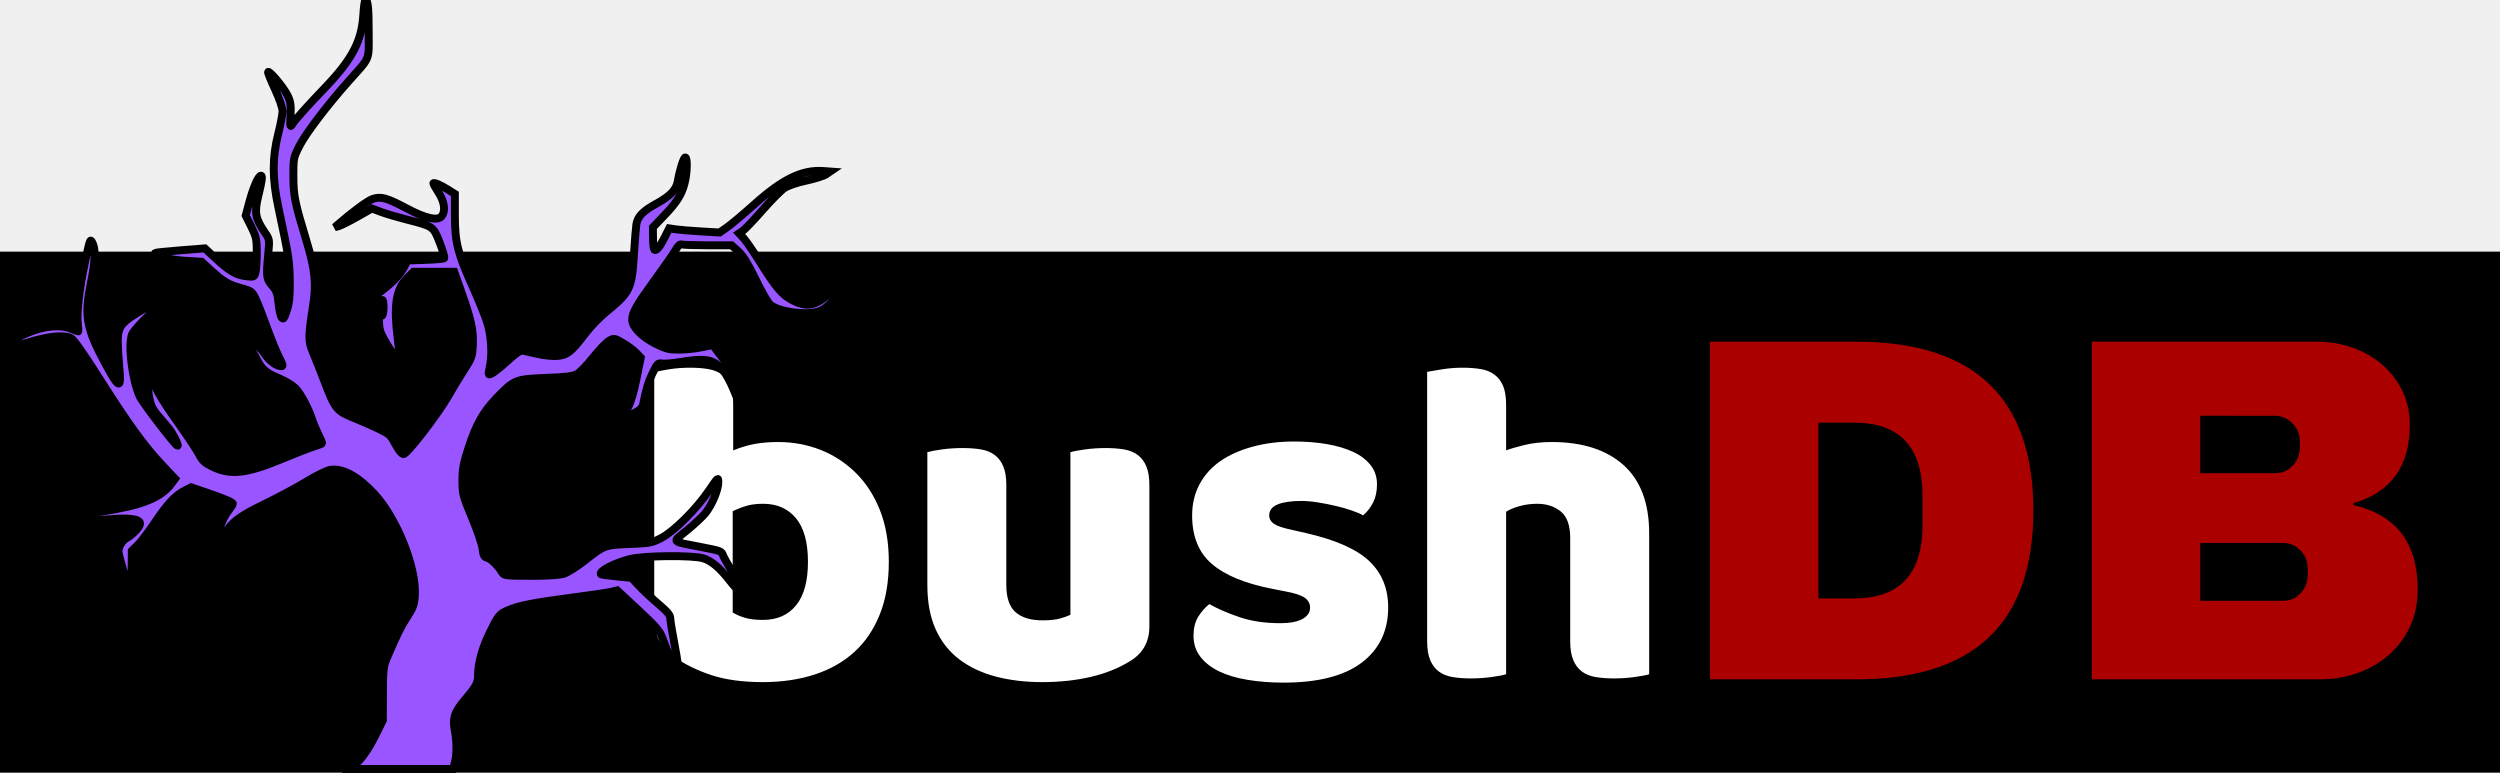
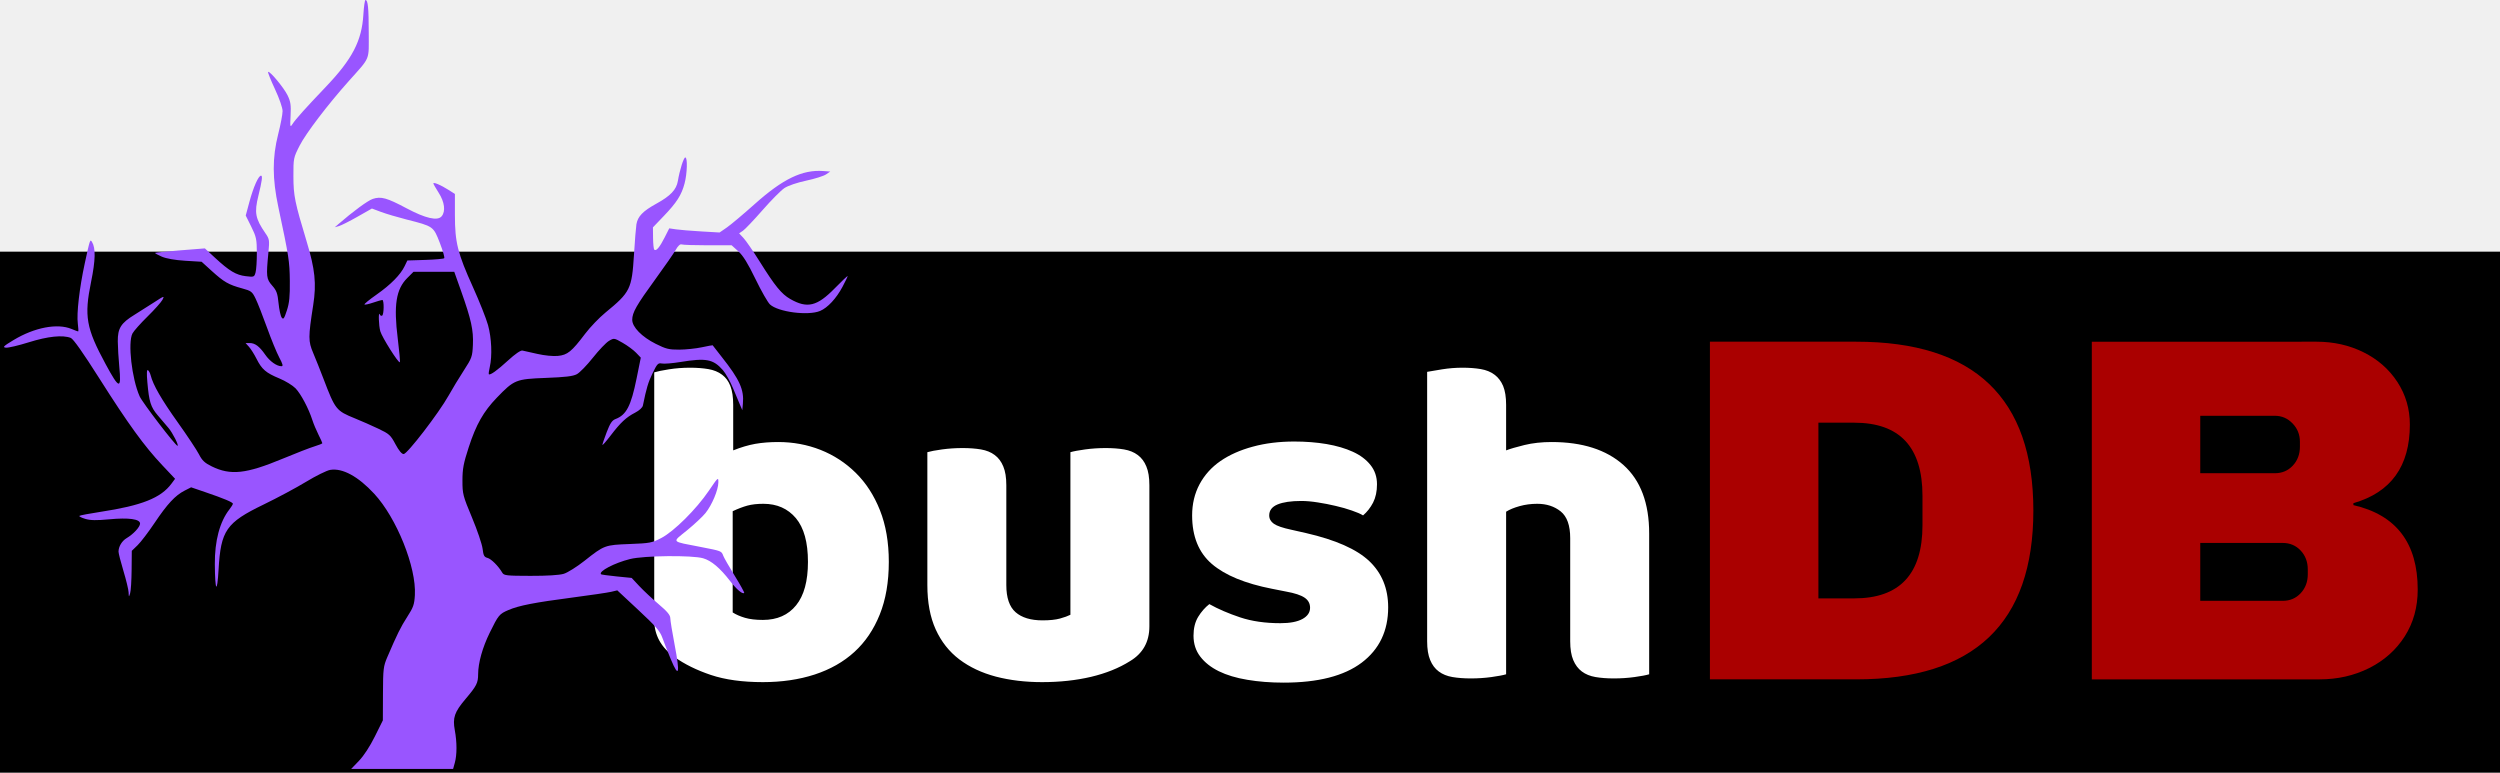
- <svg xmlns="http://www.w3.org/2000/svg" width="360" height="111.26" version="1.1" viewBox="0 0 360 111.26">
-   <defs>
+ <svg xmlns="http://www.w3.org/2000/svg" width="360" height="111.264" version="1.1" viewBox="0 0 360 111.264" id="svg23">
+   <defs id="defs7">
    <filter id="editing-jagged" x="0" y="0" width="1" height="1">
-       <feTurbulence baseFrequency="0" result="turb" seed="1" />
-       <feDisplacementMap in="SourceGraphic" in2="turb" />
+       <feTurbulence baseFrequency="0" result="turb" seed="1" id="feTurbulence2" />
+       <feDisplacementMap in="SourceGraphic" in2="turb" id="feDisplacementMap4" scale="0" xChannelSelector="A" yChannelSelector="A" />
    </filter>
  </defs>
-   <g transform="translate(0 -.5682)">
-     <rect x="6.0093e-10" y="36.805" width="360" height="75.025" rx="0" ry="0" stroke-width=".79" />
-     <g transform="matrix(1.6701 0 0 1.6701 -55.085 5.2161)">
-       <path d="m193.03 26.678q15.274 0 15.274 14.557t-15.274 14.557h-12.614v-29.114zm-3.26 6.983v15.149h3.088q5.886 0 5.886-6.305v-2.539q0-6.305-5.886-6.305zm42.955-6.983q2.202 0 4.04 0.909 1.842 0.909 2.923 2.559 1.078 1.65 1.078 3.683 0 5.372-4.867 6.771v0.169q5.545 1.27 5.545 7.281 0 2.284-1.121 4.04-1.125 1.756-3.068 2.731-1.948 0.972-4.275 0.972h-19.636v-29.114zm-10.031 6.387v4.953h6.434q0.933 0 1.544-0.654 0.615-0.658 0.615-1.63v-0.423q0-0.933-0.635-1.587-0.635-0.658-1.524-0.658zm0 10.964v4.992h7.112q0.929 0 1.544-0.654 0.615-0.658 0.615-1.63v-0.423q0-0.976-0.615-1.63-0.615-0.654-1.544-0.654z" fill="#a00" stroke-width=".392" />
-       <g transform="matrix(.62581 0 0 .62581 -24.167 -5.1202)" fill="#fff" filter="url(#editing-jagged)">
-         <g transform="translate(178,96.695)" fill="#fff">
-           <path d="m3.46-7.55v-34.11q0.64-0.2 2.04-0.42 1.41-0.22 2.88-0.22 1.41 0 2.53 0.19t1.89 0.77q0.77 0.57 1.15 1.56 0.39 1 0.39 2.6v6.27q1.6-0.64 3.04-0.9 1.44-0.25 3.16-0.25 3.08 0 5.83 1.08 2.75 1.09 4.86 3.17t3.33 5.15q1.22 3.08 1.22 7.11 0 4.16-1.25 7.26-1.25 3.11-3.49 5.15-2.24 2.05-5.47 3.11-3.23 1.05-7.14 1.05-4.22 0-7.17-0.99-2.94-0.99-4.99-2.46-2.81-1.99-2.81-5.12zm14.97 0q2.95 0 4.58-2.02 1.63-2.01 1.63-5.98 0-4.03-1.66-6.02-1.67-1.98-4.48-1.98-1.28 0-2.21 0.25-0.93 0.26-2.02 0.77v13.95q0.71 0.45 1.7 0.74t2.46 0.29zm22.66-4.8v-18.31q0.64-0.19 2.01-0.38 1.38-0.19 2.85-0.19 1.41 0 2.53 0.19t1.89 0.77q0.77 0.57 1.18 1.57 0.42 0.99 0.42 2.59v13.76q0 2.62 1.28 3.74t3.71 1.12q1.47 0 2.4-0.25 0.93-0.26 1.44-0.52v-22.4q0.64-0.19 2.02-0.38 1.37-0.19 2.84-0.19 1.41 0 2.53 0.19t1.89 0.77q0.77 0.57 1.18 1.57 0.42 0.99 0.42 2.59v19.45q0 3.2-2.69 4.8-2.24 1.41-5.34 2.15-3.11 0.73-6.75 0.73-3.46 0-6.37-0.76-2.91-0.77-5.03-2.37-2.11-1.6-3.26-4.13t-1.15-6.11zm63.49 3.07q0 4.86-3.65 7.62-3.65 2.75-10.75 2.75-2.69 0-5-0.39-2.3-0.38-3.93-1.18t-2.56-2.02q-0.93-1.21-0.93-2.88 0-1.53 0.64-2.59 0.64-1.05 1.54-1.76 1.85 1.03 4.25 1.83t5.54 0.8q1.98 0 3.04-0.58 1.05-0.58 1.05-1.54 0-0.89-0.76-1.4-0.77-0.52-2.56-0.84l-1.92-0.38q-5.57-1.09-8.29-3.42-2.72-2.34-2.72-6.69 0-2.37 1.02-4.29 1.03-1.92 2.88-3.2 1.86-1.28 4.45-1.98 2.59-0.71 5.73-0.71 2.37 0 4.45 0.35 2.08 0.36 3.61 1.06 1.54 0.7 2.43 1.82 0.9 1.12 0.9 2.66 0 1.47-0.54 2.53-0.55 1.05-1.38 1.76-0.51-0.32-1.54-0.67-1.02-0.36-2.24-0.64-1.21-0.29-2.46-0.48-1.25-0.2-2.27-0.2-2.11 0-3.27 0.48-1.15 0.48-1.15 1.51 0 0.7 0.64 1.15t2.43 0.83l1.99 0.45q6.14 1.41 8.73 3.87 2.6 2.47 2.6 6.37zm35.96-10.18v19.4q-0.64 0.19-2.01 0.38-1.38 0.19-2.85 0.19-1.41 0-2.53-0.19t-1.89-0.77q-0.76-0.57-1.18-1.57-0.42-0.99-0.42-2.59v-14.21q0-2.62-1.31-3.68-1.31-1.05-3.23-1.05-1.28 0-2.43 0.32t-1.86 0.77v22.4q-0.64 0.19-2.01 0.38-1.38 0.19-2.85 0.19-1.41 0-2.53-0.19t-1.89-0.77q-0.77-0.57-1.18-1.57-0.42-0.99-0.42-2.59v-37.12q0.71-0.13 2.08-0.35 1.38-0.22 2.79-0.22 1.4 0 2.52 0.19t1.89 0.77q0.77 0.57 1.19 1.56 0.41 1 0.41 2.6v6.27q0.83-0.32 2.53-0.74 1.7-0.41 3.74-0.41 6.34 0 9.89 3.16 3.55 3.17 3.55 9.44z" fill="#fff" />
+   <g id="g236">
+     <rect x="6.0092997e-10" y="36.239" width="360" height="75.025" rx="0" ry="6.944" stroke-width="0.79" id="rect9" />
+     <g transform="matrix(1.6701,0,0,1.6701,-55.085,4.6495)" id="g19">
+       <path d="m 193.03,26.678 q 15.274,0 15.274,14.557 0,14.557 -15.274,14.557 H 180.416 V 26.678 Z m -3.26,6.983 v 15.149 h 3.088 q 5.886,0 5.886,-6.305 v -2.539 q 0,-6.305 -5.886,-6.305 z m 42.955,-6.983 q 2.202,0 4.04,0.909 1.842,0.909 2.923,2.559 1.078,1.65 1.078,3.683 0,5.372 -4.867,6.771 v 0.169 q 5.545,1.27 5.545,7.281 0,2.284 -1.121,4.04 -1.125,1.756 -3.068,2.731 -1.948,0.972 -4.275,0.972 h -19.636 v -29.114 z m -10.031,6.387 v 4.953 h 6.434 q 0.933,0 1.544,-0.654 0.615,-0.658 0.615,-1.63 v -0.423 q 0,-0.933 -0.635,-1.587 -0.635,-0.658 -1.524,-0.658 z m 0,10.964 v 4.992 h 7.112 q 0.929,0 1.544,-0.654 0.615,-0.658 0.615,-1.63 v -0.423 q 0,-0.976 -0.615,-1.63 -0.615,-0.654 -1.544,-0.654 z" fill="#aa0000" stroke-width="0.392" id="path11" />
+       <g transform="matrix(0.62581,0,0,0.62581,-24.167,-5.1202)" fill="#ffffff" filter="url(#editing-jagged)" id="g17">
+         <g transform="translate(178,96.695)" fill="#ffffff" id="g15">
+           <path d="m 3.46,-7.55 v -34.11 q 0.64,-0.2 2.04,-0.42 1.41,-0.22 2.88,-0.22 1.41,0 2.53,0.19 1.12,0.19 1.89,0.77 0.77,0.57 1.15,1.56 0.39,1 0.39,2.6 v 6.27 q 1.6,-0.64 3.04,-0.9 1.44,-0.25 3.16,-0.25 3.08,0 5.83,1.08 2.75,1.09 4.86,3.17 2.11,2.08 3.33,5.15 1.22,3.08 1.22,7.11 0,4.16 -1.25,7.26 -1.25,3.11 -3.49,5.15 -2.24,2.05 -5.47,3.11 -3.23,1.05 -7.14,1.05 -4.22,0 -7.17,-0.99 Q 8.32,-0.96 6.27,-2.43 3.46,-4.42 3.46,-7.55 Z m 14.97,0 q 2.95,0 4.58,-2.02 1.63,-2.01 1.63,-5.98 0,-4.03 -1.66,-6.02 -1.67,-1.98 -4.48,-1.98 -1.28,0 -2.21,0.25 -0.93,0.26 -2.02,0.77 v 13.95 q 0.71,0.45 1.7,0.74 0.99,0.29 2.46,0.29 z m 22.66,-4.8 v -18.31 q 0.64,-0.19 2.01,-0.38 1.38,-0.19 2.85,-0.19 1.41,0 2.53,0.19 1.12,0.19 1.89,0.77 0.77,0.57 1.18,1.57 0.42,0.99 0.42,2.59 v 13.76 q 0,2.62 1.28,3.74 1.28,1.12 3.71,1.12 1.47,0 2.4,-0.25 0.93,-0.26 1.44,-0.52 v -22.4 q 0.64,-0.19 2.02,-0.38 1.37,-0.19 2.84,-0.19 1.41,0 2.53,0.19 1.12,0.19 1.89,0.77 0.77,0.57 1.18,1.57 0.42,0.99 0.42,2.59 v 19.45 q 0,3.2 -2.69,4.8 -2.24,1.41 -5.34,2.15 -3.11,0.73 -6.75,0.73 -3.46,0 -6.37,-0.76 -2.91,-0.77 -5.03,-2.37 -2.11,-1.6 -3.26,-4.13 -1.15,-2.53 -1.15,-6.11 z m 63.49,3.07 q 0,4.86 -3.65,7.62 -3.65,2.75 -10.75,2.75 -2.69,0 -5,-0.39 -2.3,-0.38 -3.93,-1.18 -1.63,-0.8 -2.56,-2.02 -0.93,-1.21 -0.93,-2.88 0,-1.53 0.64,-2.59 0.64,-1.05 1.54,-1.76 1.85,1.03 4.25,1.83 2.4,0.8 5.54,0.8 1.98,0 3.04,-0.58 1.05,-0.58 1.05,-1.54 0,-0.89 -0.76,-1.4 -0.77,-0.52 -2.56,-0.84 l -1.92,-0.38 q -5.57,-1.09 -8.29,-3.42 -2.72,-2.34 -2.72,-6.69 0,-2.37 1.02,-4.29 1.03,-1.92 2.88,-3.2 1.86,-1.28 4.45,-1.98 2.59,-0.71 5.73,-0.71 2.37,0 4.45,0.35 2.08,0.36 3.61,1.06 1.54,0.7 2.43,1.82 0.9,1.12 0.9,2.66 0,1.47 -0.54,2.53 -0.55,1.05 -1.38,1.76 -0.51,-0.32 -1.54,-0.67 -1.02,-0.36 -2.24,-0.64 -1.21,-0.29 -2.46,-0.48 -1.25,-0.2 -2.27,-0.2 -2.11,0 -3.27,0.48 -1.15,0.48 -1.15,1.51 0,0.7 0.64,1.15 0.64,0.45 2.43,0.83 l 1.99,0.45 q 6.14,1.41 8.73,3.87 2.6,2.47 2.6,6.37 z m 35.96,-10.18 v 19.4 q -0.64,0.19 -2.01,0.38 -1.38,0.19 -2.85,0.19 -1.41,0 -2.53,-0.19 -1.12,-0.19 -1.89,-0.77 -0.76,-0.57 -1.18,-1.57 -0.42,-0.99 -0.42,-2.59 v -14.21 q 0,-2.62 -1.31,-3.68 -1.31,-1.05 -3.23,-1.05 -1.28,0 -2.43,0.32 -1.15,0.32 -1.86,0.77 v 22.4 q -0.64,0.19 -2.01,0.38 -1.38,0.19 -2.85,0.19 -1.41,0 -2.53,-0.19 -1.12,-0.19 -1.89,-0.77 -0.77,-0.57 -1.18,-1.57 -0.42,-0.99 -0.42,-2.59 v -37.12 q 0.71,-0.13 2.08,-0.35 1.38,-0.22 2.79,-0.22 1.4,0 2.52,0.19 1.12,0.19 1.89,0.77 0.77,0.57 1.19,1.56 0.41,1 0.41,2.6 v 6.27 q 0.83,-0.32 2.53,-0.74 1.7,-0.41 3.74,-0.41 6.34,0 9.89,3.16 3.55,3.17 3.55,9.44 z" fill="#ffffff" id="path13" />
        </g>
      </g>
    </g>
-     <path d="m51.692 110.12c0.688-0.714 1.577-2.075 2.283-3.498l1.156-2.328 0.016-3.84c0.015-3.572 0.059-3.94 0.629-5.272 1.396-3.264 1.945-4.371 2.887-5.827 0.857-1.325 1.003-1.743 1.079-3.102 0.226-4.002-2.622-11.097-5.856-14.59-2.321-2.507-4.58-3.732-6.338-3.435-0.495 0.084-2.052 0.852-3.46 1.707-1.408 0.855-4.173 2.336-6.145 3.29-5.372 2.6-6.146 3.717-6.468 9.344-0.206 3.603-0.508 3.183-0.54-0.75-0.027-3.368 0.712-6.138 2.113-7.918 0.267-0.34 0.486-0.699 0.486-0.798 0-0.214-1.282-0.751-4.021-1.686l-1.992-0.68-0.941 0.48c-1.347 0.687-2.494 1.922-4.322 4.65-0.88 1.314-1.979 2.756-2.441 3.204l-0.84 0.814-0.024 2.757c-0.013 1.516-0.11 3.026-0.215 3.354-0.188 0.586-0.192 0.584-0.218-0.119-0.014-0.394-0.347-1.78-0.74-3.081s-0.713-2.558-0.713-2.793c0-0.73 0.49-1.547 1.167-1.947 0.975-0.576 1.935-1.615 1.935-2.095 0-0.659-1.625-0.882-4.466-0.614-1.822 0.172-2.687 0.156-3.424-0.065-0.542-0.163-0.925-0.357-0.85-0.432s1.451-0.337 3.058-0.582c5.927-0.904 8.684-2 10.205-4.058l0.518-0.701-1.847-1.958c-2.586-2.742-4.896-5.926-9.04-12.466-2.352-3.712-3.769-5.721-4.132-5.862-1.163-0.452-3.301-0.229-6.044 0.631-1.484 0.465-2.968 0.814-3.299 0.776-0.515-0.06-0.355-0.218 1.119-1.107 3.006-1.812 6.299-2.439 8.335-1.588 0.471 0.197 0.901 0.358 0.955 0.358 0.054 0 0.031-0.511-0.052-1.135-0.191-1.441 0.233-5.119 0.996-8.649 0.756-3.493 0.773-3.545 1.044-3.107 0.548 0.886 0.509 2.63-0.128 5.745-1.015 4.963-0.717 6.652 2.092 11.847 1.982 3.666 2.289 3.718 1.964 0.332-0.108-1.128-0.203-2.749-0.212-3.602-0.018-1.89 0.454-2.639 2.421-3.843 0.728-0.445 2.004-1.254 2.837-1.798 1.425-0.93 1.494-0.951 1.181-0.358-0.183 0.347-1.154 1.435-2.158 2.42-1.004 0.984-1.978 2.08-2.165 2.434-0.692 1.309-0.102 6.498 1.03 9.056 0.397 0.897 5.166 7.123 5.456 7.123 0.238 0-0.7-1.857-1.289-2.552-0.355-0.419-1.059-1.249-1.565-1.843-1.007-1.185-1.243-1.941-1.49-4.767-0.111-1.273-0.085-1.835 0.081-1.732 0.135 0.084 0.314 0.424 0.398 0.757 0.345 1.376 1.562 3.486 3.907 6.774 1.366 1.915 2.738 3.983 3.05 4.595 0.453 0.889 0.823 1.238 1.841 1.736 2.708 1.325 4.935 1.084 10.193-1.103 1.903-0.792 3.97-1.593 4.594-1.78 0.623-0.188 1.133-0.394 1.133-0.459s-0.254-0.625-0.564-1.244c-0.31-0.619-0.702-1.555-0.87-2.08-0.534-1.667-1.655-3.781-2.425-4.576-0.41-0.423-1.454-1.062-2.321-1.421-1.943-0.804-2.53-1.308-3.296-2.832-0.33-0.656-0.821-1.435-1.092-1.73l-0.493-0.537h0.585c0.778 0 1.412 0.472 2.241 1.669 0.671 0.968 1.661 1.672 2.352 1.672 0.262 0 0.184-0.305-0.322-1.253-0.368-0.689-1.164-2.628-1.768-4.309-0.605-1.681-1.34-3.553-1.635-4.16-0.499-1.029-0.632-1.131-1.967-1.494-1.923-0.523-2.602-0.913-4.339-2.49l-1.475-1.339-2.343-0.143c-1.487-0.091-2.727-0.308-3.394-0.594-0.578-0.248-1.008-0.491-0.955-0.539 0.053-0.048 1.687-0.214 3.63-0.368l3.533-0.281 1.453 1.345c2.059 1.906 3.035 2.491 4.436 2.657 1.187 0.141 1.223 0.127 1.41-0.544 0.105-0.378 0.188-1.654 0.183-2.836-0.007-1.946-0.083-2.298-0.804-3.75l-0.796-1.602 0.533-1.977c0.571-2.121 1.301-3.767 1.671-3.767 0.245 0 0.145 0.762-0.382 2.898-0.602 2.438-0.446 3.271 1.008 5.388 0.589 0.857 0.61 0.995 0.434 2.811-0.333 3.432-0.293 3.779 0.542 4.73 0.637 0.725 0.781 1.121 0.92 2.535 0.091 0.922 0.294 1.851 0.451 2.066 0.243 0.333 0.354 0.183 0.745-1.01 0.36-1.099 0.452-2.018 0.427-4.264-0.032-2.838-0.13-3.47-1.651-10.619-0.876-4.116-0.883-7.112-0.026-10.5 0.349-1.378 0.635-2.875 0.635-3.326 1.78e-4 -0.476-0.461-1.808-1.1-3.175-0.605-1.295-1.049-2.407-0.985-2.47 0.209-0.209 2.275 2.275 2.808 3.377 0.431 0.891 0.506 1.391 0.431 2.884-0.085 1.687-0.067 1.769 0.272 1.244 0.457-0.706 1.872-2.286 4.78-5.334 3.846-4.031 5.201-6.638 5.429-10.44 0.069-1.148 0.205-2.088 0.303-2.088 0.352 0 0.466 1.135 0.469 4.695 0.004 4.13 0.297 3.421-2.892 6.998-3.048 3.419-6.171 7.523-7.064 9.283-0.88 1.734-0.898 1.823-0.892 4.417 0.007 2.792 0.197 3.727 1.909 9.39 1.209 4 1.422 6.059 0.945 9.126-0.727 4.674-0.727 5.213 7.11e-4 6.932 0.358 0.847 1.02 2.506 1.47 3.687 1.7 4.461 1.828 4.622 4.53 5.717 0.901 0.365 2.412 1.03 3.359 1.479 1.589 0.753 1.779 0.925 2.479 2.239 0.491 0.921 0.909 1.423 1.183 1.423 0.52 0 5.083-5.936 6.468-8.416 0.53-0.949 1.517-2.578 2.193-3.62 1.163-1.794 1.233-1.99 1.311-3.699 0.095-2.091-0.245-3.644-1.69-7.71l-0.996-2.804h-5.868l-0.901 0.901c-1.613 1.613-1.972 3.904-1.367 8.723 0.227 1.808 0.362 3.338 0.3 3.4-0.185 0.185-2.56-3.579-2.812-4.455-0.234-0.815-0.3-2.983-0.074-2.423 0.066 0.165 0.219 0.239 0.339 0.165 0.271-0.168 0.292-2.254 0.022-2.254-0.108 0-0.704 0.173-1.325 0.385-0.621 0.212-1.182 0.332-1.247 0.267-0.065-0.065 0.719-0.705 1.743-1.423 2.043-1.432 3.461-2.87 4.052-4.111l0.384-0.804 2.571-0.08c1.414-0.044 2.645-0.154 2.736-0.245 0.091-0.091-0.196-1.092-0.637-2.225-0.924-2.374-0.914-2.367-4.795-3.351-1.289-0.327-2.937-0.816-3.66-1.087l-1.316-0.492-2.078 1.18c-1.143 0.649-2.346 1.256-2.674 1.348l-0.597 0.168 0.499-0.433c2.161-1.872 4.265-3.415 4.977-3.65 1.18-0.389 2.027-0.154 4.84 1.343 2.769 1.474 4.489 1.865 5.077 1.156 0.589-0.71 0.419-2.056-0.426-3.373-0.424-0.66-0.77-1.269-0.77-1.352 0-0.228 1.045 0.214 2.136 0.903l0.966 0.61v3.061c0 3.911 0.396 5.489 2.6 10.36 0.927 2.05 1.903 4.51 2.168 5.466 0.513 1.851 0.621 4.442 0.251 6.037-0.121 0.521-0.181 0.986-0.134 1.034 0.185 0.185 1.195-0.537 2.767-1.979 1.015-0.932 1.808-1.479 2.068-1.427 0.232 0.046 1.207 0.264 2.166 0.485 1.005 0.231 2.248 0.353 2.934 0.287 1.393-0.134 1.982-0.612 3.939-3.199 0.709-0.938 2.014-2.299 2.898-3.025 3.603-2.956 3.819-3.394 4.128-8.361 0.124-1.988 0.281-3.952 0.35-4.365 0.19-1.138 0.934-1.907 2.873-2.972 2.037-1.118 2.887-2.014 3.096-3.264 0.267-1.596 0.834-3.393 1.071-3.393 0.342 0 0.277 2.316-0.106 3.752-0.444 1.667-1.124 2.731-2.991 4.681l-1.563 1.632 0.017 1.527c0.01 0.84 0.087 1.597 0.173 1.683 0.266 0.266 0.772-0.323 1.48-1.722l0.68-1.344 0.973 0.144c0.535 0.079 2.166 0.214 3.623 0.299l2.651 0.155 1.048-0.724c0.576-0.398 2.39-1.923 4.031-3.389 4.035-3.604 6.838-4.956 9.831-4.74l1.027 0.074-0.615 0.418c-0.338 0.23-1.623 0.633-2.854 0.896-1.308 0.279-2.608 0.723-3.126 1.065-0.488 0.323-1.91 1.755-3.16 3.184-1.251 1.428-2.52 2.763-2.821 2.967l-0.548 0.37 0.638 0.681c0.351 0.374 1.41 1.916 2.354 3.425 2.175 3.479 3.111 4.626 4.361 5.344 2.455 1.411 3.874 1.07 6.428-1.545 1.017-1.042 1.849-1.828 1.849-1.746 0 0.081-0.336 0.778-0.746 1.548-0.89 1.671-2.14 3.015-3.223 3.468-1.716 0.717-6.026 0.158-7.216-0.935-0.314-0.289-1.254-1.934-2.088-3.656-1.097-2.265-1.781-3.371-2.475-3.997l-0.958-0.866h-3.44c-1.892 0-3.588-0.057-3.769-0.126-0.205-0.079-0.521 0.213-0.838 0.776-0.28 0.496-1.595 2.393-2.924 4.216-2.729 3.746-3.345 4.825-3.345 5.863 0 1.047 1.383 2.458 3.396 3.466 1.458 0.73 1.902 0.839 3.377 0.832 0.934-0.005 2.395-0.158 3.247-0.34 0.852-0.183 1.554-0.313 1.561-0.29 7e-3 0.023 0.607 0.794 1.334 1.712 2.554 3.227 3.207 4.673 3.022 6.697l-0.086 0.94-0.294-0.684c-0.162-0.376-0.63-1.491-1.041-2.478-0.411-0.987-1.069-2.161-1.463-2.609-1.39-1.583-2.408-1.776-6.133-1.166-1.116 0.183-2.304 0.279-2.642 0.215-0.555-0.106-0.684 0.028-1.345 1.393-0.635 1.312-0.889 2.159-1.394 4.648-0.062 0.306-0.513 0.723-1.12 1.036-1.296 0.668-2.098 1.419-3.549 3.32-0.641 0.84-1.165 1.433-1.165 1.317 0-0.115 0.281-0.944 0.624-1.841 0.478-1.251 0.77-1.688 1.252-1.871 1.576-0.599 2.241-1.876 3.046-5.848l0.607-2.999-0.677-0.707c-0.372-0.389-1.239-1.029-1.926-1.422-1.244-0.712-1.253-0.713-1.984-0.282-0.404 0.238-1.441 1.324-2.304 2.413-0.863 1.089-1.903 2.159-2.312 2.378-0.561 0.301-1.653 0.432-4.477 0.538-4.31 0.162-4.558 0.262-7.059 2.857-1.912 1.983-2.975 3.857-4.034 7.112-0.763 2.345-0.909 3.12-0.909 4.822 4.72e-4 1.931 0.067 2.188 1.38 5.328 0.759 1.815 1.442 3.83 1.519 4.478 0.116 0.981 0.234 1.202 0.7 1.319 0.535 0.134 1.584 1.181 2.138 2.134 0.236 0.407 0.602 0.448 4.057 0.454 2.412 5e-3 4.162-0.103 4.797-0.296 0.55-0.167 1.892-1.009 2.983-1.87 2.855-2.256 2.925-2.282 6.502-2.418 2.905-0.11 3.213-0.168 4.548-0.861 1.833-0.951 5.049-4.147 6.865-6.823 1.324-1.951 1.368-1.989 1.362-1.193-8e-3 1.089-0.919 3.261-1.856 4.423-0.414 0.513-1.61 1.632-2.657 2.485-2.2 1.793-2.413 1.539 2.013 2.401 2.981 0.58 2.943 0.565 3.212 1.272 0.11 0.288 0.853 1.586 1.652 2.883 0.799 1.298 1.41 2.402 1.357 2.455-0.231 0.231-1.091-0.496-2.032-1.716-1.45-1.879-2.693-2.929-3.877-3.273-1.585-0.461-8.506-0.39-10.515 0.107-2.248 0.556-4.599 1.789-4.19 2.198 0.05 0.05 1.062 0.188 2.249 0.307l2.158 0.216 1.097 1.173c0.603 0.645 1.855 1.815 2.781 2.6 1.252 1.06 1.686 1.581 1.688 2.024 0.002 0.328 0.285 2.069 0.63 3.869 0.793 4.142 0.612 4.846-0.538 2.09-0.463-1.111-1.023-2.532-1.244-3.157-0.331-0.937-0.935-1.634-3.442-3.971l-3.041-2.836-0.893 0.211c-0.491 0.116-2.987 0.485-5.546 0.82-5.489 0.718-7.723 1.153-9.232 1.8-1.318 0.565-1.445 0.719-2.694 3.263-1.047 2.135-1.667 4.351-1.673 5.98-0.004 1.267-0.213 1.679-1.806 3.559-1.604 1.894-1.885 2.71-1.552 4.51 0.32 1.732 0.321 3.532 0.002 4.681l-0.249 0.895h-14.685l1.127-1.169z" fill="#95f" stroke="#000" stroke-width="1.139" />
+     <path d="m 51.692,109.556 c 0.688,-0.714 1.577,-2.075 2.283,-3.498 l 1.156,-2.328 0.016,-3.84 c 0.015,-3.572 0.059,-3.94 0.629,-5.272 1.396,-3.264 1.945,-4.371 2.887,-5.827 0.857,-1.325 1.003,-1.743 1.079,-3.102 0.226,-4.002 -2.622,-11.097 -5.856,-14.59 -2.321,-2.507 -4.58,-3.732 -6.338,-3.435 -0.495,0.084 -2.052,0.852 -3.46,1.707 -1.408,0.855 -4.173,2.336 -6.145,3.29 -5.372,2.6 -6.146,3.717 -6.468,9.344 -0.206,3.603 -0.508,3.183 -0.54,-0.75 -0.027,-3.368 0.712,-6.138 2.113,-7.918 0.267,-0.34 0.486,-0.699 0.486,-0.798 0,-0.214 -1.282,-0.751 -4.021,-1.686 l -1.992,-0.68 -0.941,0.48 c -1.347,0.687 -2.494,1.922 -4.322,4.65 -0.88,1.314 -1.979,2.756 -2.441,3.204 l -0.84,0.814 -0.024,2.757 c -0.013,1.516 -0.11,3.026 -0.215,3.354 -0.188,0.586 -0.192,0.584 -0.218,-0.119 -0.014,-0.394 -0.347,-1.78 -0.74,-3.081 -0.392,-1.301 -0.713,-2.558 -0.713,-2.793 0,-0.73 0.49,-1.547 1.167,-1.947 0.975,-0.576 1.935,-1.615 1.935,-2.095 0,-0.659 -1.625,-0.882 -4.466,-0.614 -1.822,0.172 -2.687,0.156 -3.424,-0.065 -0.542,-0.163 -0.925,-0.357 -0.85,-0.432 0.075,-0.075 1.451,-0.337 3.058,-0.582 5.927,-0.904 8.684,-2 10.205,-4.058 l 0.518,-0.701 -1.847,-1.958 c -2.586,-2.742 -4.896,-5.926 -9.04,-12.466 -2.352,-3.712 -3.769,-5.721 -4.132,-5.862 -1.163,-0.452 -3.301,-0.229 -6.044,0.631 -1.484,0.465 -2.968,0.814 -3.299,0.776 -0.515,-0.06 -0.355,-0.218 1.119,-1.107 3.006,-1.812 6.299,-2.439 8.335,-1.588 0.471,0.197 0.901,0.358 0.955,0.358 0.054,0 0.031,-0.511 -0.052,-1.135 -0.191,-1.441 0.233,-5.119 0.996,-8.649 0.756,-3.493 0.773,-3.545 1.044,-3.107 0.548,0.886 0.509,2.63 -0.128,5.745 -1.015,4.963 -0.717,6.652 2.092,11.847 1.982,3.666 2.289,3.718 1.964,0.332 -0.108,-1.128 -0.203,-2.749 -0.212,-3.602 -0.018,-1.89 0.454,-2.639 2.421,-3.843 0.728,-0.445 2.004,-1.254 2.837,-1.798 1.425,-0.93 1.494,-0.951 1.181,-0.358 -0.183,0.347 -1.154,1.435 -2.158,2.42 -1.004,0.984 -1.978,2.08 -2.165,2.434 -0.692,1.309 -0.102,6.498 1.03,9.056 0.397,0.897 5.166,7.123 5.456,7.123 0.238,0 -0.7,-1.857 -1.289,-2.552 -0.355,-0.419 -1.059,-1.249 -1.565,-1.843 -1.007,-1.185 -1.243,-1.941 -1.49,-4.767 -0.111,-1.273 -0.085,-1.835 0.081,-1.732 0.135,0.084 0.314,0.424 0.398,0.757 0.345,1.376 1.562,3.486 3.907,6.774 1.366,1.915 2.738,3.983 3.05,4.595 0.453,0.889 0.823,1.238 1.841,1.736 2.708,1.325 4.935,1.084 10.193,-1.103 1.903,-0.792 3.97,-1.593 4.594,-1.78 0.623,-0.188 1.133,-0.394 1.133,-0.459 0,-0.065 -0.254,-0.625 -0.564,-1.244 -0.31,-0.619 -0.702,-1.555 -0.87,-2.08 -0.534,-1.667 -1.655,-3.781 -2.425,-4.576 -0.41,-0.423 -1.454,-1.062 -2.321,-1.421 -1.943,-0.804 -2.53,-1.308 -3.296,-2.832 -0.33,-0.656 -0.821,-1.435 -1.092,-1.73 L 35.36,49.397 h 0.585 c 0.778,0 1.412,0.472 2.241,1.669 0.671,0.968 1.661,1.672 2.352,1.672 0.262,0 0.184,-0.305 -0.322,-1.253 -0.368,-0.689 -1.164,-2.628 -1.768,-4.309 -0.605,-1.681 -1.34,-3.553 -1.635,-4.16 -0.499,-1.029 -0.632,-1.131 -1.967,-1.494 -1.923,-0.523 -2.602,-0.913 -4.339,-2.49 l -1.475,-1.339 -2.343,-0.143 c -1.487,-0.091 -2.727,-0.308 -3.394,-0.594 -0.578,-0.248 -1.008,-0.491 -0.955,-0.539 0.053,-0.048 1.687,-0.214 3.63,-0.368 l 3.533,-0.281 1.453,1.345 c 2.059,1.906 3.035,2.491 4.436,2.657 1.187,0.141 1.223,0.127 1.41,-0.544 0.105,-0.378 0.188,-1.654 0.183,-2.836 -0.007,-1.946 -0.083,-2.298 -0.804,-3.75 l -0.796,-1.602 0.533,-1.977 c 0.571,-2.121 1.301,-3.767 1.671,-3.767 0.245,0 0.145,0.762 -0.382,2.898 -0.602,2.438 -0.446,3.271 1.008,5.388 0.589,0.857 0.61,0.995 0.434,2.811 -0.333,3.432 -0.293,3.779 0.542,4.73 0.637,0.725 0.781,1.121 0.92,2.535 0.091,0.922 0.294,1.851 0.451,2.066 0.243,0.333 0.354,0.183 0.745,-1.01 0.36,-1.099 0.452,-2.018 0.427,-4.264 -0.032,-2.838 -0.13,-3.47 -1.651,-10.619 -0.876,-4.116 -0.883,-7.112 -0.026,-10.5 0.349,-1.378 0.635,-2.875 0.635,-3.326 1.78e-4,-0.476 -0.461,-1.808 -1.1,-3.175 -0.605,-1.295 -1.049,-2.407 -0.985,-2.47 0.209,-0.209 2.275,2.275 2.808,3.377 0.431,0.891 0.506,1.391 0.431,2.884 -0.085,1.687 -0.067,1.769 0.272,1.244 0.457,-0.706 1.872,-2.286 4.78,-5.334 3.846,-4.031 5.201,-6.638 5.429,-10.44 C 52.396,0.94 52.532,0 52.63,0 c 0.352,0 0.466,1.135 0.469,4.695 0.004,4.13 0.297,3.421 -2.892,6.998 -3.048,3.419 -6.171,7.523 -7.064,9.283 -0.88,1.734 -0.898,1.823 -0.892,4.417 0.007,2.792 0.197,3.727 1.909,9.39 1.209,4 1.422,6.059 0.945,9.126 -0.727,4.674 -0.727,5.213 7.11e-4,6.932 0.358,0.847 1.02,2.506 1.47,3.687 1.7,4.461 1.828,4.622 4.53,5.717 0.901,0.365 2.412,1.03 3.359,1.479 1.589,0.753 1.779,0.925 2.479,2.239 0.491,0.921 0.909,1.423 1.183,1.423 0.52,0 5.083,-5.936 6.468,-8.416 0.53,-0.949 1.517,-2.578 2.193,-3.62 1.163,-1.794 1.233,-1.99 1.311,-3.699 0.095,-2.091 -0.245,-3.644 -1.69,-7.71 l -0.996,-2.804 h -5.868 l -0.901,0.901 c -1.613,1.613 -1.972,3.904 -1.367,8.723 0.227,1.808 0.362,3.338 0.3,3.4 -0.185,0.185 -2.56,-3.579 -2.812,-4.455 -0.234,-0.815 -0.3,-2.983 -0.074,-2.423 0.066,0.165 0.219,0.239 0.339,0.165 0.271,-0.168 0.292,-2.254 0.022,-2.254 -0.108,0 -0.704,0.173 -1.325,0.385 -0.621,0.212 -1.182,0.332 -1.247,0.267 -0.065,-0.065 0.719,-0.705 1.743,-1.423 2.043,-1.432 3.461,-2.87 4.052,-4.111 l 0.384,-0.804 2.571,-0.08 c 1.414,-0.044 2.645,-0.154 2.736,-0.245 0.091,-0.091 -0.196,-1.092 -0.637,-2.225 -0.924,-2.374 -0.914,-2.367 -4.795,-3.351 -1.289,-0.327 -2.937,-0.816 -3.66,-1.087 l -1.316,-0.492 -2.078,1.18 c -1.143,0.649 -2.346,1.256 -2.674,1.348 l -0.597,0.168 0.499,-0.433 c 2.161,-1.872 4.265,-3.415 4.977,-3.65 1.18,-0.389 2.027,-0.154 4.84,1.343 2.769,1.474 4.489,1.865 5.077,1.156 0.589,-0.71 0.419,-2.056 -0.426,-3.373 -0.424,-0.66 -0.77,-1.269 -0.77,-1.352 0,-0.228 1.045,0.214 2.136,0.903 l 0.966,0.61 v 3.061 c 0,3.911 0.396,5.489 2.6,10.36 0.927,2.05 1.903,4.51 2.168,5.466 0.513,1.851 0.621,4.442 0.251,6.037 -0.121,0.521 -0.181,0.986 -0.134,1.034 0.185,0.185 1.195,-0.537 2.767,-1.979 1.015,-0.932 1.808,-1.479 2.068,-1.427 0.232,0.046 1.207,0.264 2.166,0.485 1.005,0.231 2.248,0.353 2.934,0.287 1.393,-0.134 1.982,-0.612 3.939,-3.199 0.709,-0.938 2.014,-2.299 2.898,-3.025 3.603,-2.956 3.819,-3.394 4.128,-8.361 0.124,-1.988 0.281,-3.952 0.35,-4.365 0.19,-1.138 0.934,-1.907 2.873,-2.972 2.037,-1.118 2.887,-2.014 3.096,-3.264 0.267,-1.596 0.834,-3.393 1.071,-3.393 0.342,0 0.277,2.316 -0.106,3.752 -0.444,1.667 -1.124,2.731 -2.991,4.681 l -1.563,1.632 0.017,1.527 c 0.01,0.84 0.087,1.597 0.173,1.683 0.266,0.266 0.772,-0.323 1.48,-1.722 l 0.68,-1.344 0.973,0.144 c 0.535,0.079 2.166,0.214 3.623,0.299 l 2.651,0.155 1.048,-0.724 c 0.576,-0.398 2.39,-1.923 4.031,-3.389 4.035,-3.604 6.838,-4.956 9.831,-4.74 l 1.027,0.074 -0.615,0.418 c -0.338,0.23 -1.623,0.633 -2.854,0.896 -1.308,0.279 -2.608,0.723 -3.126,1.065 -0.488,0.323 -1.91,1.755 -3.16,3.184 -1.251,1.428 -2.52,2.763 -2.821,2.967 l -0.548,0.37 0.638,0.681 c 0.351,0.374 1.41,1.916 2.354,3.425 2.175,3.479 3.111,4.626 4.361,5.344 2.455,1.411 3.874,1.07 6.428,-1.545 1.017,-1.042 1.849,-1.828 1.849,-1.746 0,0.081 -0.336,0.778 -0.746,1.548 -0.89,1.671 -2.14,3.015 -3.223,3.468 -1.716,0.717 -6.026,0.158 -7.216,-0.935 -0.314,-0.289 -1.254,-1.934 -2.088,-3.656 -1.097,-2.265 -1.781,-3.371 -2.475,-3.997 l -0.958,-0.866 h -3.44 c -1.892,0 -3.588,-0.057 -3.769,-0.126 -0.205,-0.079 -0.521,0.213 -0.838,0.776 -0.28,0.496 -1.595,2.393 -2.924,4.216 -2.729,3.746 -3.345,4.825 -3.345,5.863 0,1.047 1.383,2.458 3.396,3.466 1.458,0.73 1.902,0.839 3.377,0.832 0.934,-0.005 2.395,-0.158 3.247,-0.34 0.852,-0.183 1.554,-0.313 1.561,-0.29 0.007,0.023 0.607,0.794 1.334,1.712 2.554,3.227 3.207,4.673 3.022,6.697 l -0.086,0.94 -0.294,-0.684 c -0.162,-0.376 -0.63,-1.491 -1.041,-2.478 -0.411,-0.987 -1.069,-2.161 -1.463,-2.609 -1.39,-1.583 -2.408,-1.776 -6.133,-1.166 -1.116,0.183 -2.304,0.279 -2.642,0.215 -0.555,-0.106 -0.684,0.028 -1.345,1.393 -0.635,1.312 -0.889,2.159 -1.394,4.648 -0.062,0.306 -0.513,0.723 -1.12,1.036 -1.296,0.668 -2.098,1.419 -3.549,3.32 -0.641,0.84 -1.165,1.433 -1.165,1.317 0,-0.115 0.281,-0.944 0.624,-1.841 0.478,-1.251 0.77,-1.688 1.252,-1.871 1.576,-0.599 2.241,-1.876 3.046,-5.848 l 0.607,-2.999 -0.677,-0.707 c -0.372,-0.389 -1.239,-1.029 -1.926,-1.422 -1.244,-0.712 -1.253,-0.713 -1.984,-0.282 -0.404,0.238 -1.441,1.324 -2.304,2.413 -0.863,1.089 -1.903,2.159 -2.312,2.378 -0.561,0.301 -1.653,0.432 -4.477,0.538 -4.31,0.162 -4.558,0.262 -7.059,2.857 -1.912,1.983 -2.975,3.857 -4.034,7.112 -0.763,2.345 -0.909,3.12 -0.909,4.822 4.72e-4,1.931 0.067,2.188 1.38,5.328 0.759,1.815 1.442,3.83 1.519,4.478 0.116,0.981 0.234,1.202 0.7,1.319 0.535,0.134 1.584,1.181 2.138,2.134 0.236,0.407 0.602,0.448 4.057,0.454 2.412,0.005 4.162,-0.103 4.797,-0.296 0.55,-0.167 1.892,-1.009 2.983,-1.87 2.855,-2.256 2.925,-2.282 6.502,-2.418 2.905,-0.11 3.213,-0.168 4.548,-0.861 1.833,-0.951 5.049,-4.147 6.865,-6.823 1.324,-1.951 1.368,-1.989 1.362,-1.193 -0.008,1.089 -0.919,3.261 -1.856,4.423 -0.414,0.513 -1.61,1.632 -2.657,2.485 -2.2,1.793 -2.413,1.539 2.013,2.401 2.981,0.58 2.943,0.565 3.212,1.272 0.11,0.288 0.853,1.586 1.652,2.883 0.799,1.298 1.41,2.402 1.357,2.455 -0.231,0.231 -1.091,-0.496 -2.032,-1.716 -1.45,-1.879 -2.693,-2.929 -3.877,-3.273 -1.585,-0.461 -8.506,-0.39 -10.515,0.107 -2.248,0.556 -4.599,1.789 -4.19,2.198 0.05,0.05 1.062,0.188 2.249,0.307 l 2.158,0.216 1.097,1.173 c 0.603,0.645 1.855,1.815 2.781,2.6 1.252,1.06 1.686,1.581 1.688,2.024 0.002,0.328 0.285,2.069 0.63,3.869 0.793,4.142 0.612,4.846 -0.538,2.09 -0.463,-1.111 -1.023,-2.532 -1.244,-3.157 -0.331,-0.937 -0.935,-1.634 -3.442,-3.971 l -3.041,-2.836 -0.893,0.211 c -0.491,0.116 -2.987,0.485 -5.546,0.82 -5.489,0.718 -7.723,1.153 -9.232,1.8 -1.318,0.565 -1.445,0.719 -2.694,3.263 -1.047,2.135 -1.667,4.351 -1.673,5.98 -0.004,1.267 -0.213,1.679 -1.806,3.559 -1.604,1.894 -1.885,2.71 -1.552,4.51 0.32,1.732 0.321,3.532 0.002,4.681 l -0.249,0.895 h -14.685 l 1.127,-1.169 z" fill="#9955ff" stroke="#000" stroke-width="1.139" id="path21" style="stroke:none;stroke-width:0;stroke-dasharray:none" />
  </g>
</svg>
